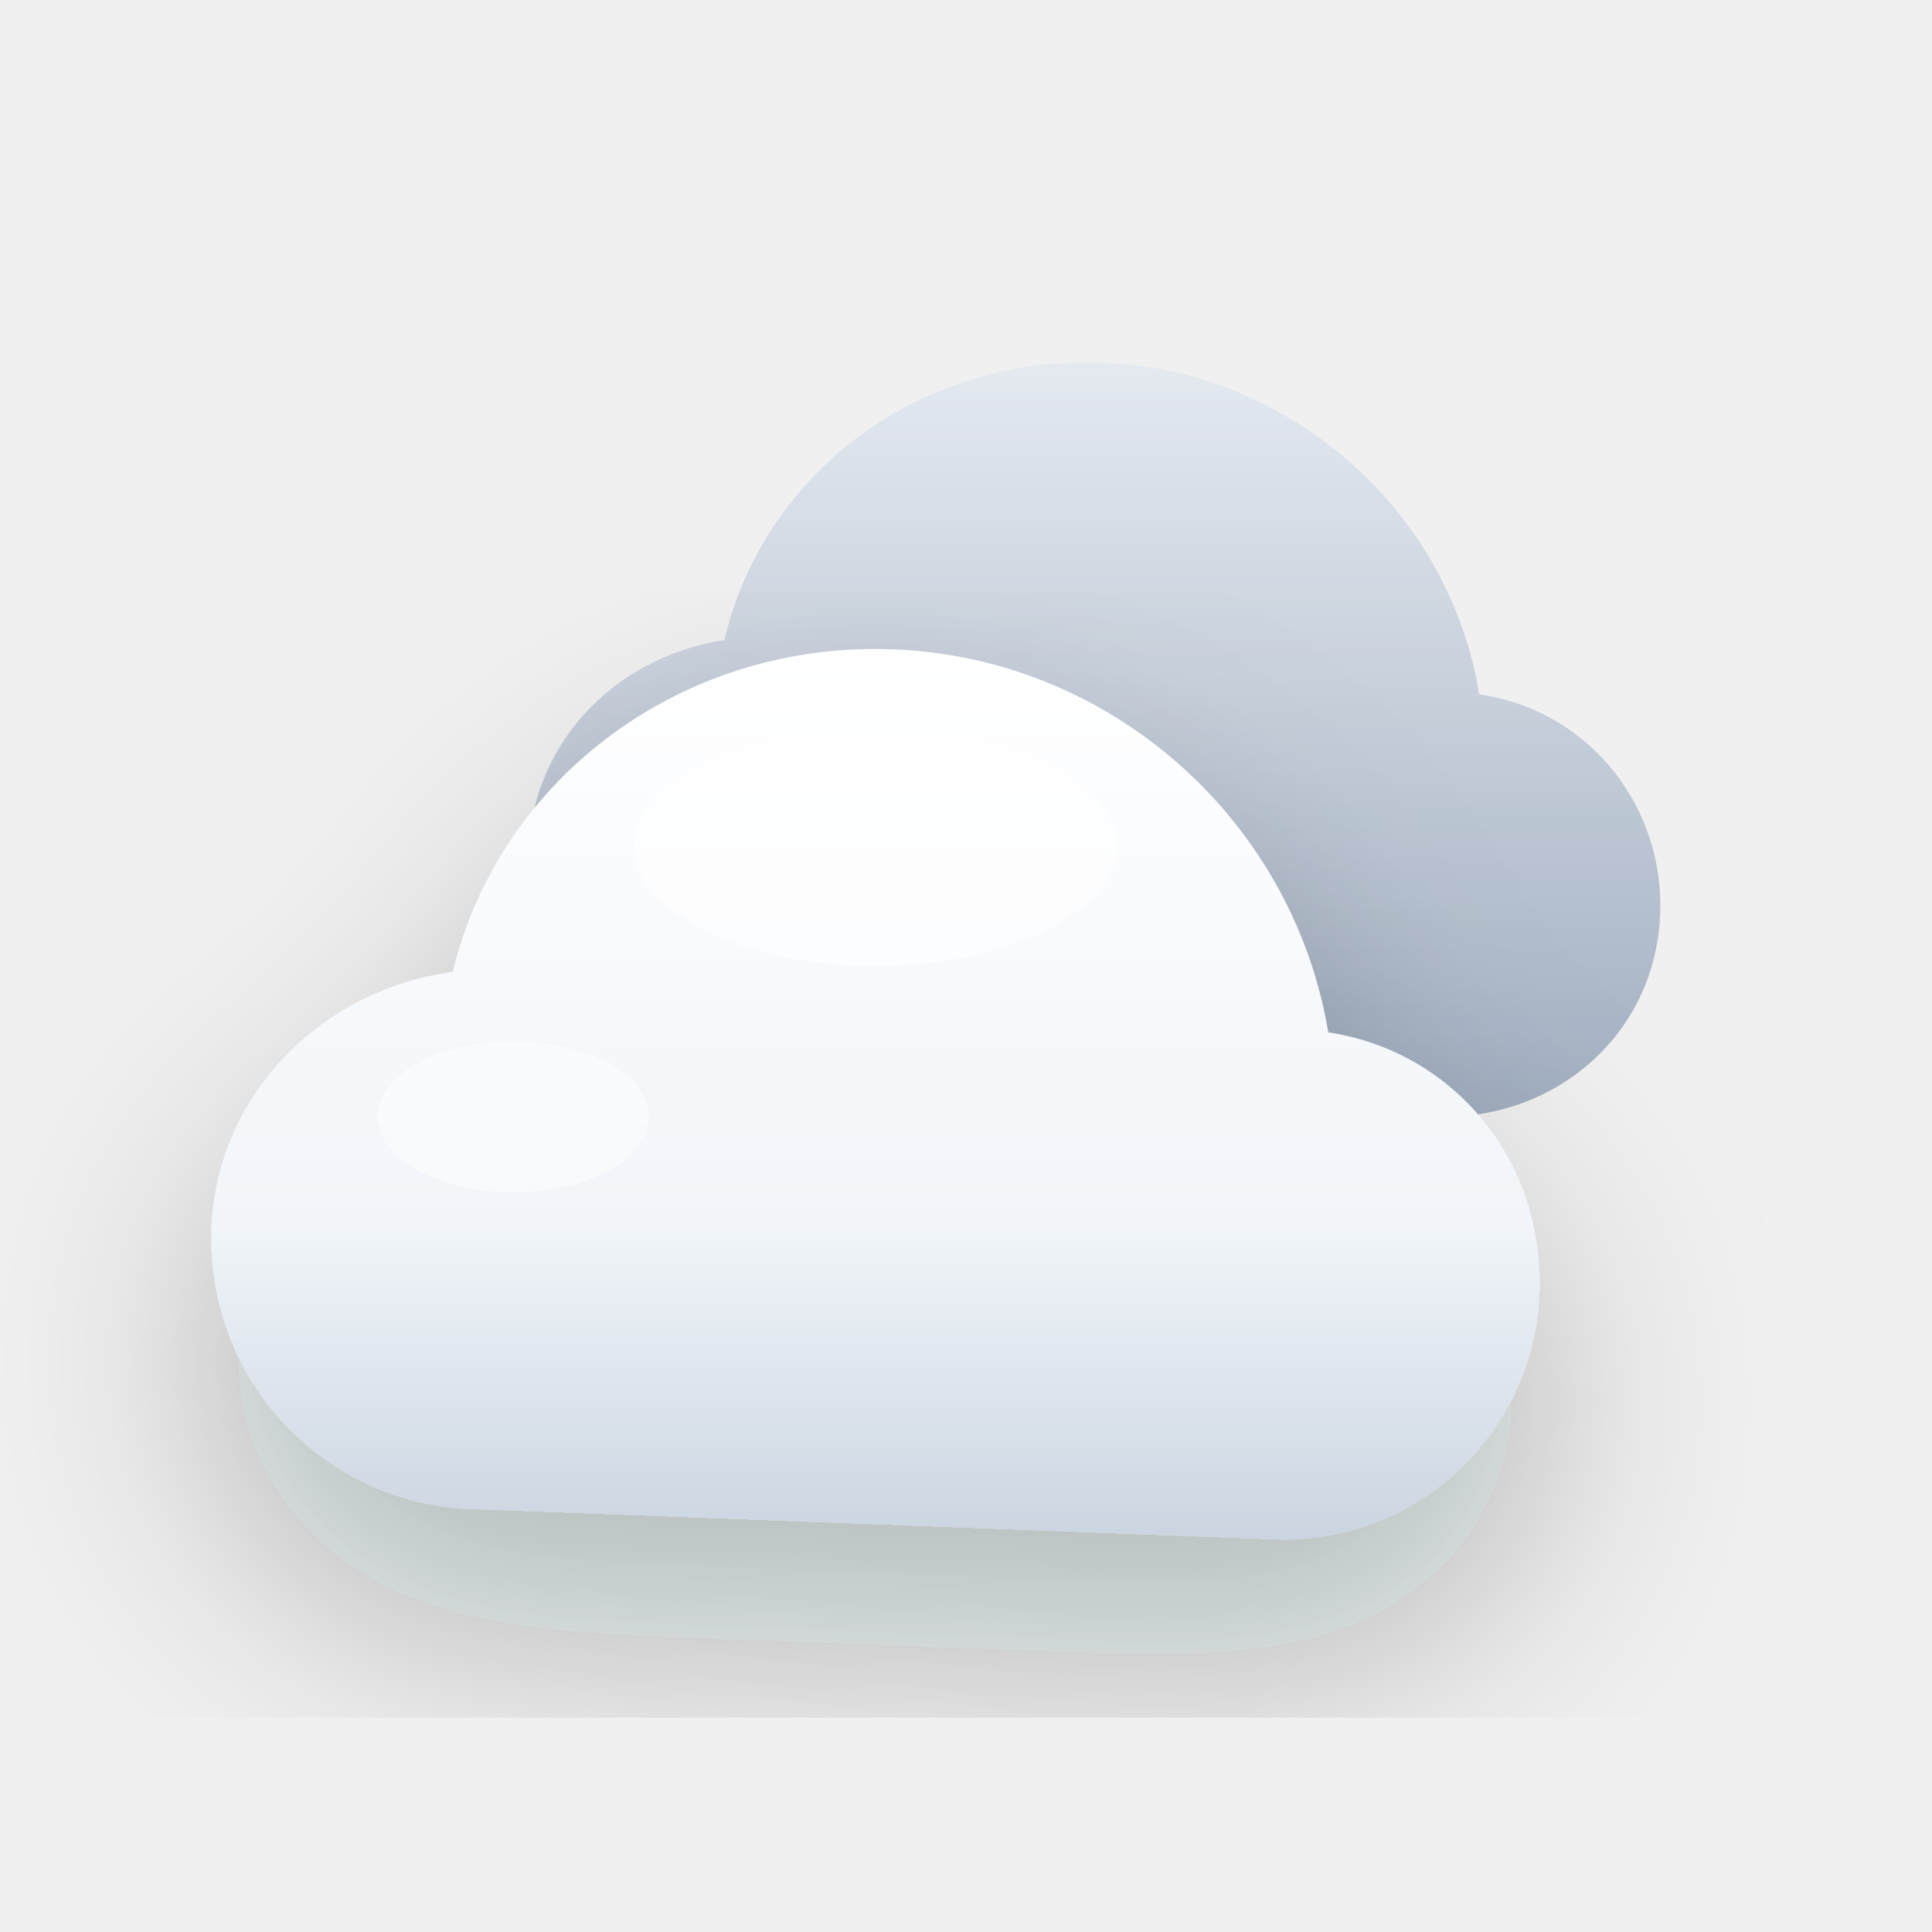
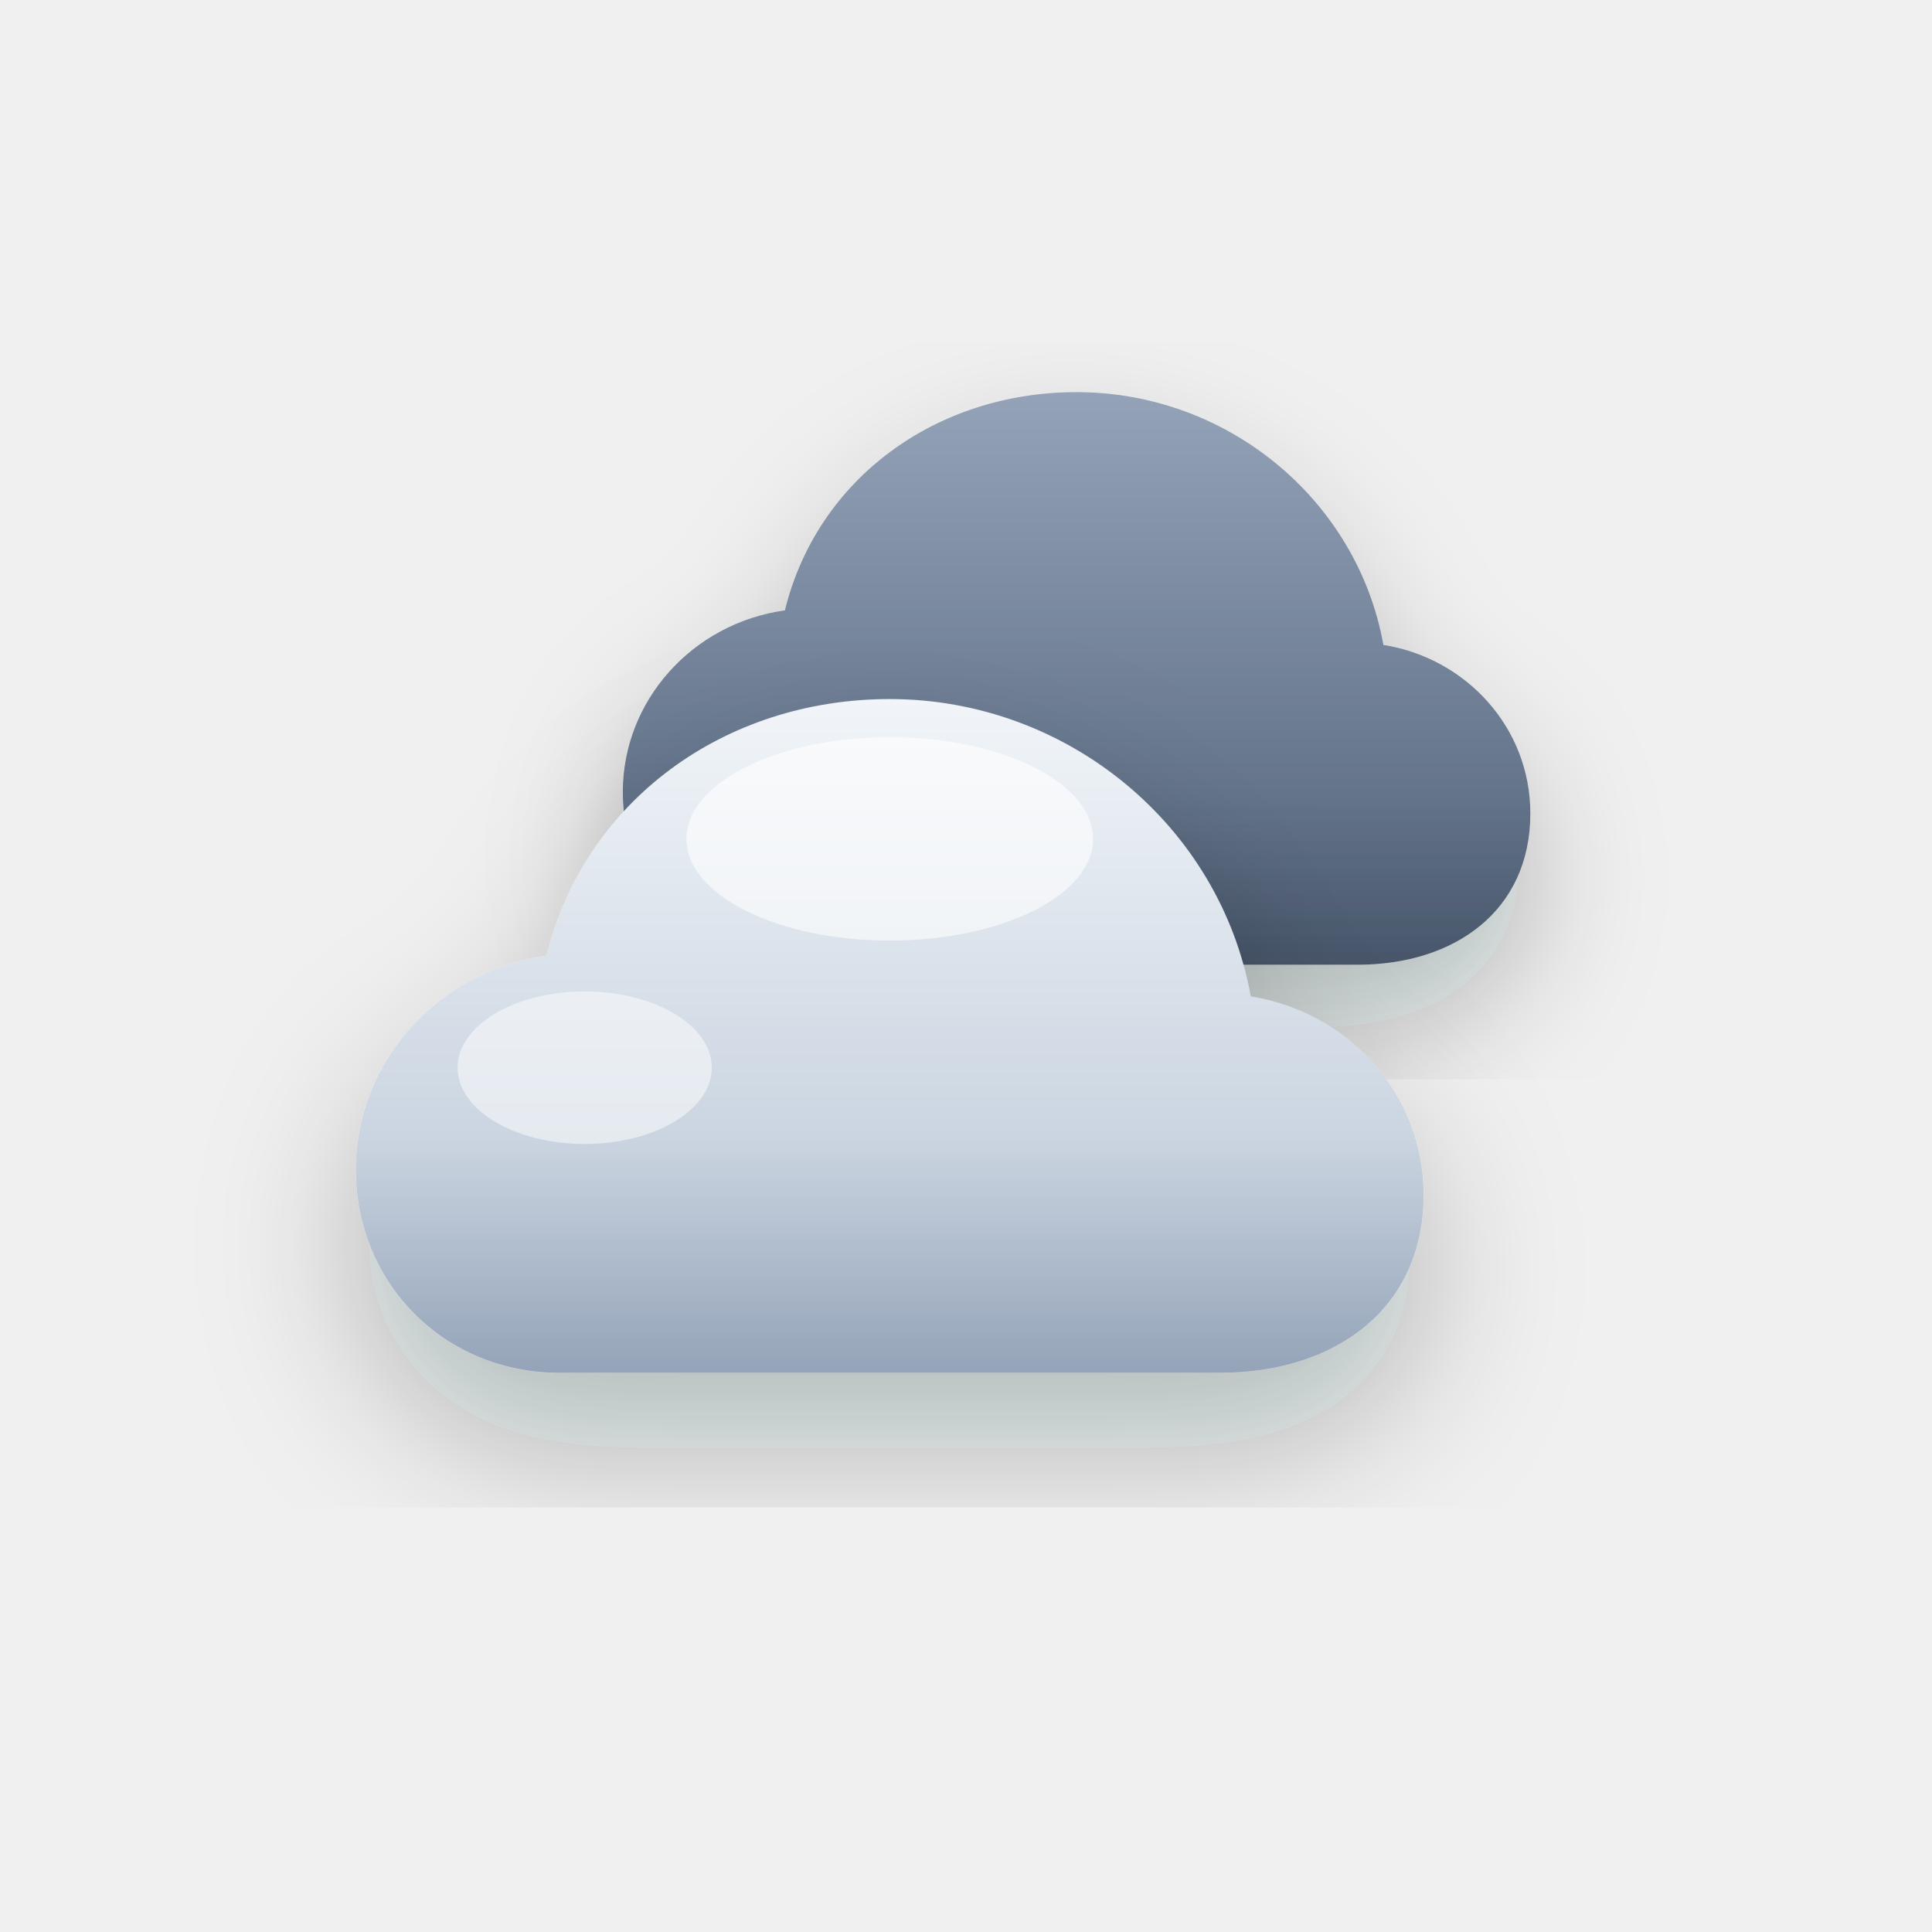
- <svg xmlns="http://www.w3.org/2000/svg" width="64" height="64" viewBox="0 0 64 64" fill="none">
+ <svg xmlns="http://www.w3.org/2000/svg" width="64" height="64" viewBox="-6 -6 76 76" fill="none">
  <defs>
-     <linearGradient id="frontCloudGrad" x1="0%" y1="0%" x2="0%" y2="100%">
-       <stop offset="0%" stop-color="#FFFFFF" />
-       <stop offset="65%" stop-color="#F1F5F9" />
-       <stop offset="100%" stop-color="#CBD5E1" />
+     <linearGradient id="backOvercastGrad" x1="0%" y1="0%" x2="0%" y2="100%">
+       <stop offset="0%" stop-color="#94A3B8" />
+       <stop offset="70%" stop-color="#64748B" />
+       <stop offset="100%" stop-color="#475569" />
    </linearGradient>
-     <linearGradient id="backCloudGrad" x1="0%" y1="0%" x2="0%" y2="100%">
-       <stop offset="0%" stop-color="#E2E8F0" />
+     <linearGradient id="frontOvercastGrad" x1="0%" y1="0%" x2="0%" y2="100%">
+       <stop offset="0%" stop-color="#F1F5F9" />
+       <stop offset="65%" stop-color="#CBD5E1" />
      <stop offset="100%" stop-color="#94A3B8" />
    </linearGradient>
    <filter id="cloudShadow" x="-20%" y="-20%" width="140%" height="140%">
-       <feDropShadow dx="0" dy="4" stdDeviation="4" flood-color="#0F172A" flood-opacity="0.25" />
+       <feDropShadow dx="0" dy="3" stdDeviation="3" flood-color="#0F172A" flood-opacity="0.25" />
    </filter>
    <style>
-       @keyframes am-float-cloud-back {
+       @keyframes am-float-front {
        0%, 100% { transform: translateX(0px); }
-         50% { transform: translateX(-3px); }
+         50% { transform: translateX(2.5px); }
      }
-       @keyframes am-float-cloud-front {
+       @keyframes am-float-back {
        0%, 100% { transform: translateX(0px); }
-         50% { transform: translateX(3px); }
+         50% { transform: translateX(-2px); }
      }
-       .am-cloud-back {
-         animation: am-float-cloud-back 6s ease-in-out infinite;
-       }
-       .am-cloud-front {
-         animation: am-float-cloud-front 4.5s ease-in-out infinite;
-       }
+       .am-oc-back { animation: am-float-back 6s ease-in-out infinite; }
+       .am-oc-front { animation: am-float-front 4.5s ease-in-out infinite; }
    </style>
  </defs>
-   <path class="am-cloud-back" d="M25 36 C21 36 17.5 32.5 17.5 28.5 C17.5 24.8 20.2 21.8 24 21.2 C25.2 16 30 12 36 12 C42.5 12 48 16.8 49 23 C52.5 23.5 55 26.5 55 30 C55 34 51.8 37 47.8 37 L25 36 Z" fill="url(#backCloudGrad)" opacity="0.85" />
-   <g class="am-cloud-front" filter="url(#cloudShadow)">
-     <path d="M16 50 C11 50 7 46 7 41 C7 36.5 10.5 32.8 15 32.2 C16.5 26 22.2 21.5 29 21.5 C36.5 21.5 42.8 27 44 34.2 C48 34.8 51 38.2 51 42.5 C51 47.2 47.2 51 42.5 51 L16 50 Z" fill="url(#frontCloudGrad)" />
-     <ellipse cx="29" cy="28" rx="8" ry="4" fill="#FFFFFF" opacity="0.6" />
-     <ellipse cx="17" cy="37" rx="4.5" ry="2.5" fill="#FFFFFF" opacity="0.45" />
+   <g class="am-oc-back" filter="url(#cloudShadow)" transform="translate(10, -8) scale(0.85)">
+     <path d="M18 47 C13.5 47 10 43.5 10 39 C10 34.8 13.2 31.2 17.5 30.6 C19 24.5 24.5 20.5 31 20.5 C38 20.5 44 25.5 45.2 32.2 C49 32.8 52 36 52 40 C52 44.5 48.5 47 44 47 L18 47 Z" fill="url(#backOvercastGrad)" />
+   </g>
+   <g class="am-oc-front" filter="url(#cloudShadow)">
+     <path d="M16 48 C11.5 48 8 44.5 8 40 C8 35.8 11.2 32.2 15.5 31.6 C17 25.5 22.5 21.5 29 21.5 C36 21.5 42 26.5 43.2 33.2 C47 33.8 50 37 50 41 C50 45.5 46.5 48 42 48 L16 48 Z" fill="url(#frontOvercastGrad)" />
+     <ellipse cx="29" cy="27" rx="8" ry="4" fill="#FFFFFF" opacity="0.6" />
+     <ellipse cx="17" cy="36" rx="5" ry="3" fill="#FFFFFF" opacity="0.5" />
  </g>
</svg>
